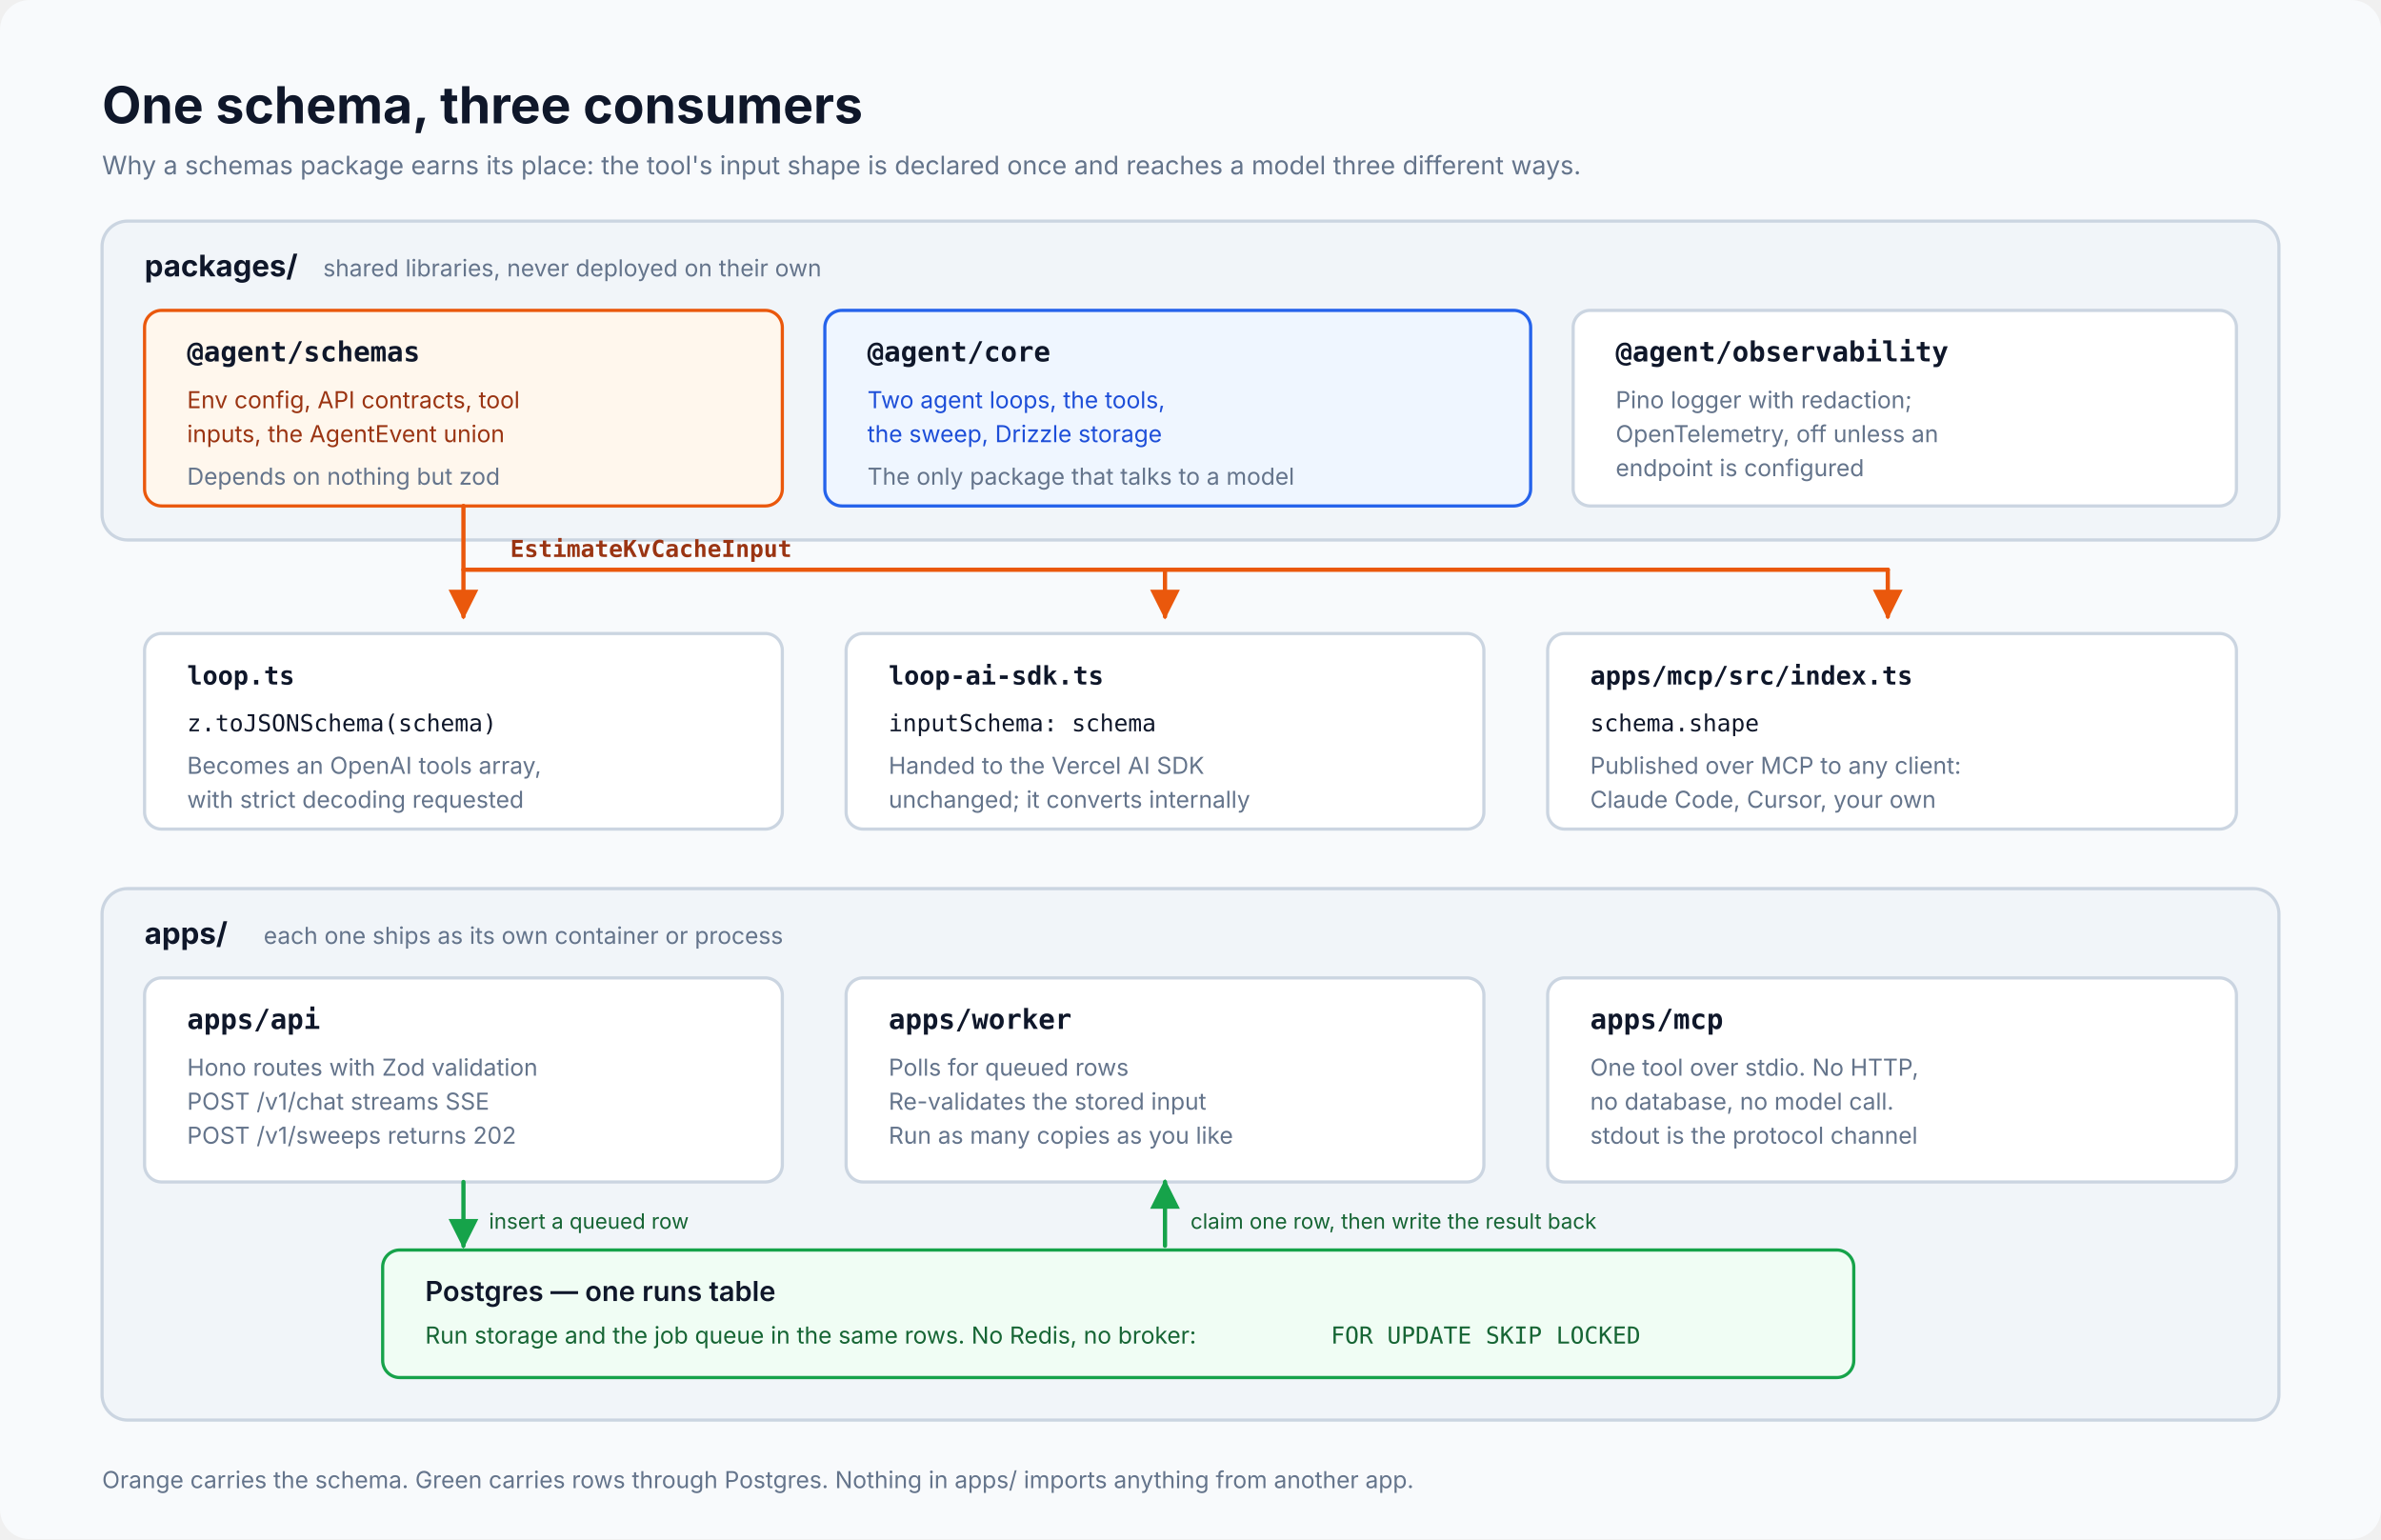
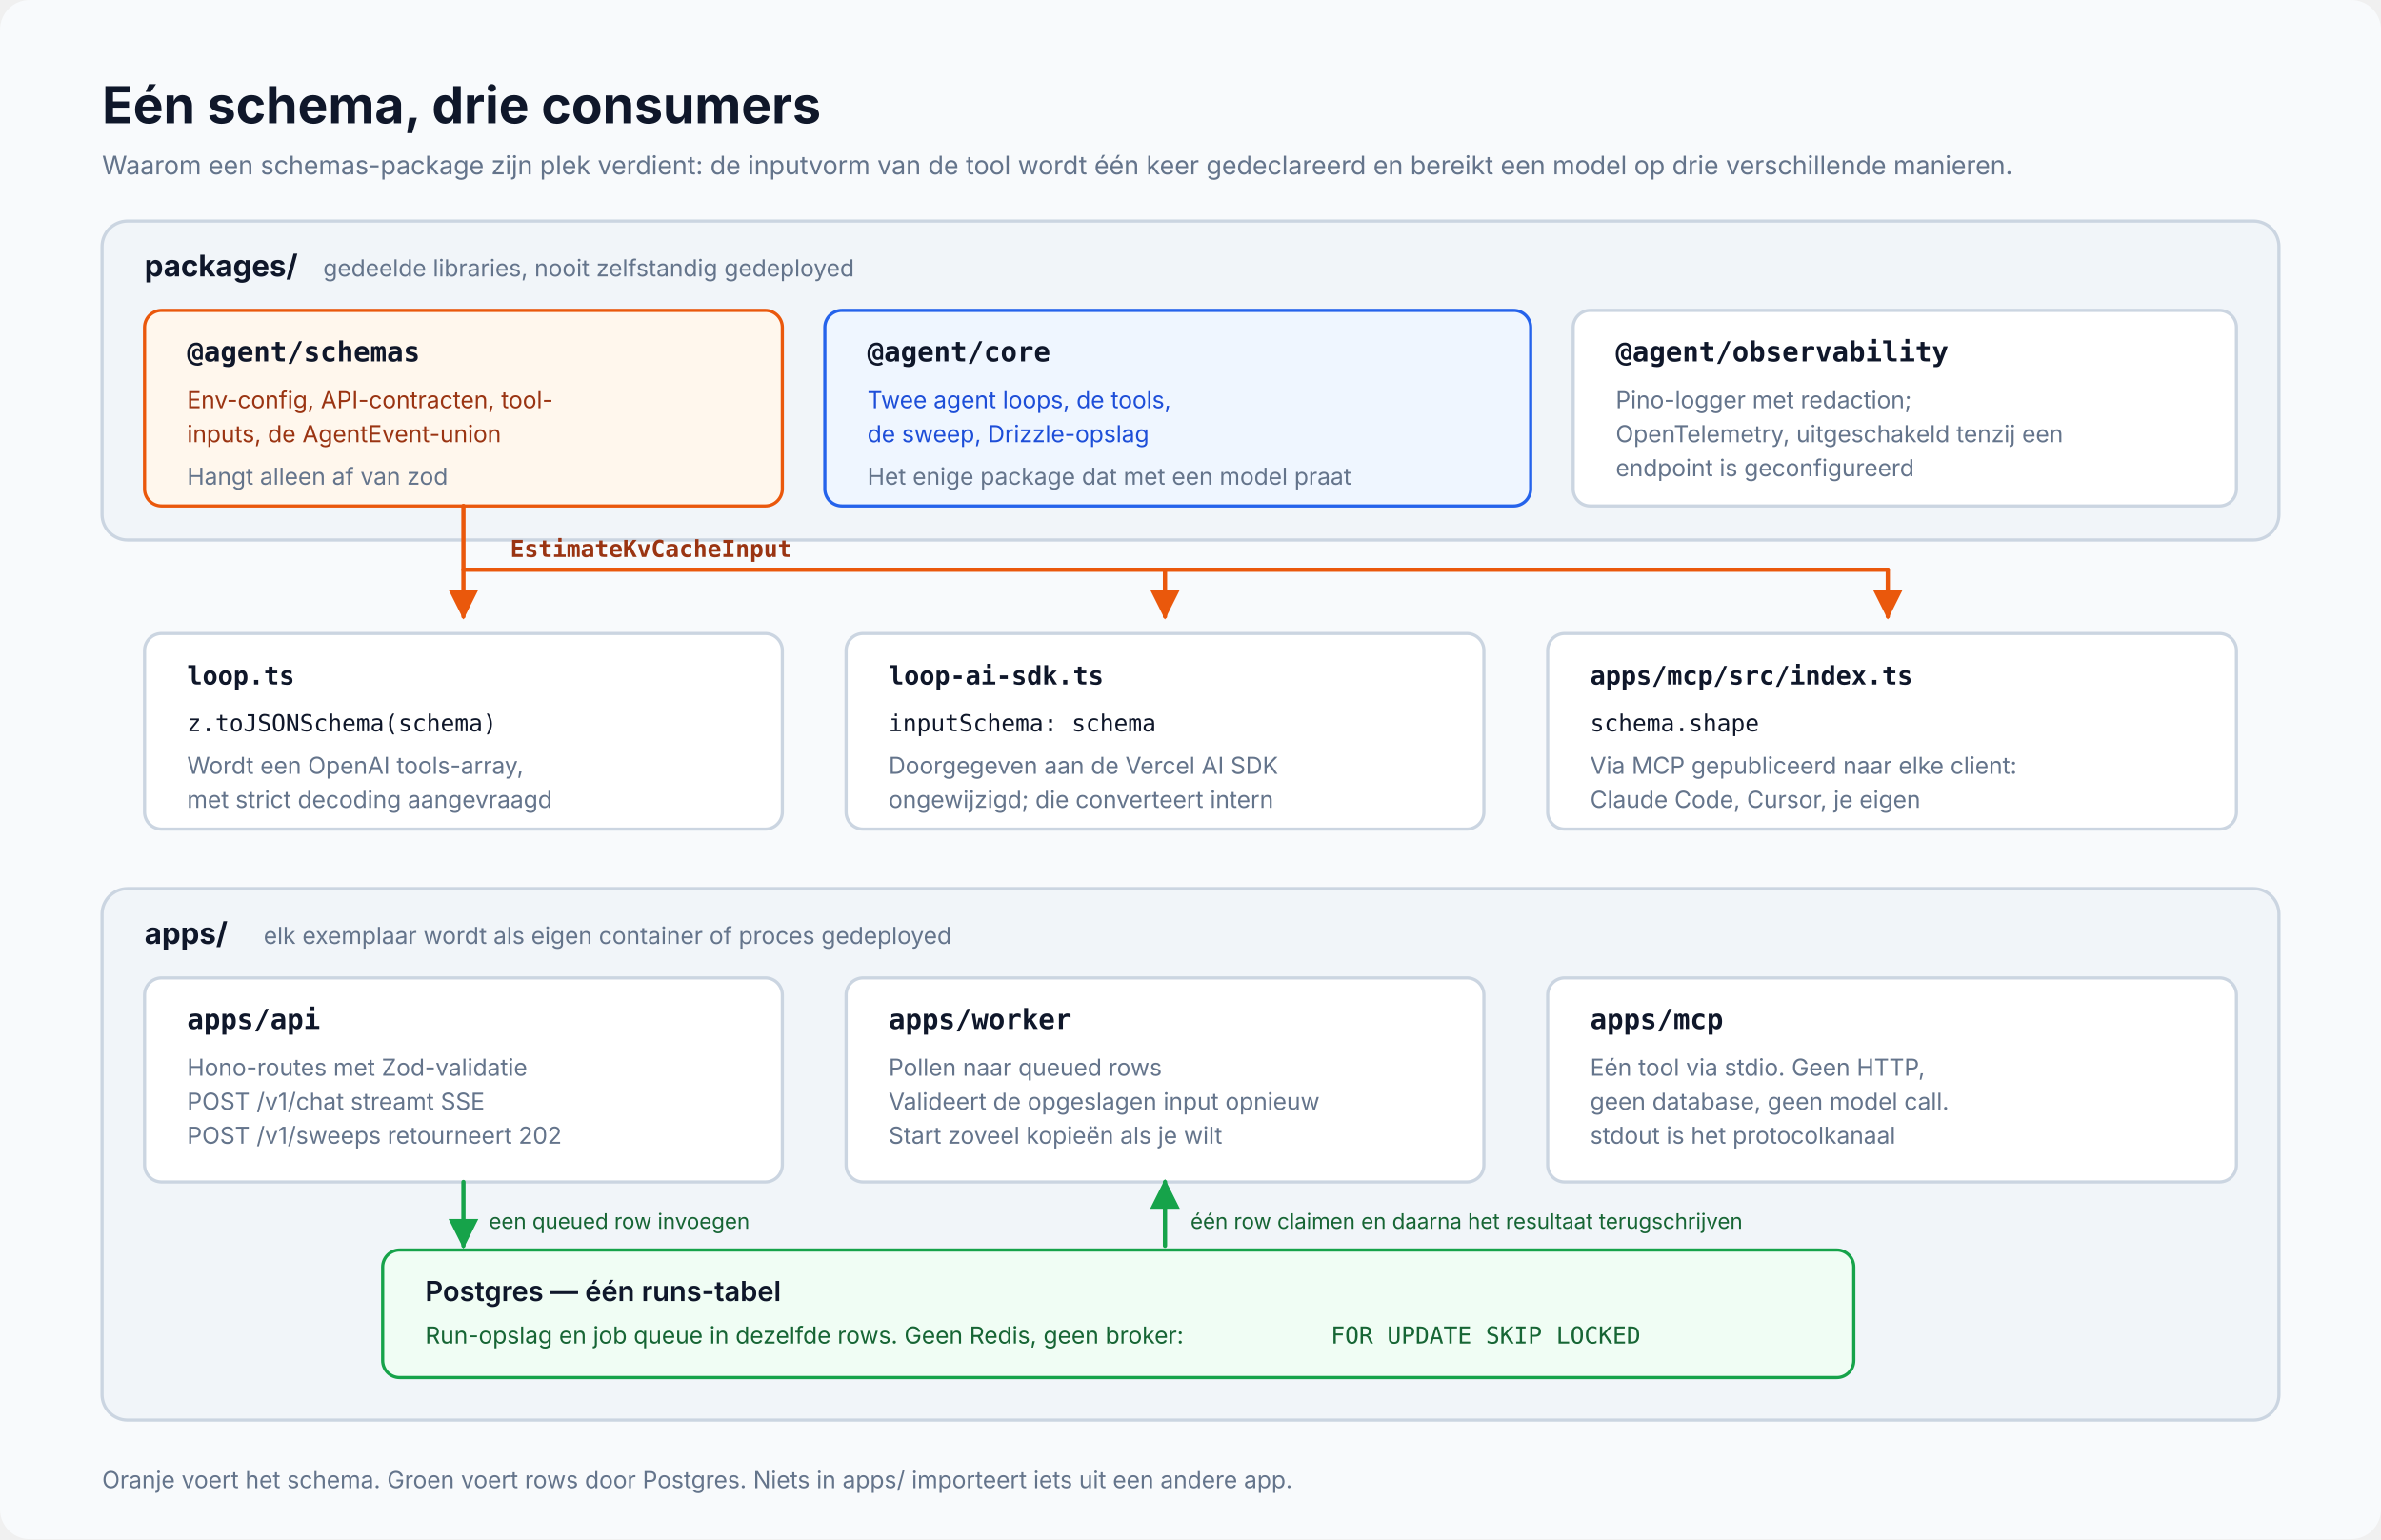
<svg xmlns="http://www.w3.org/2000/svg" viewBox="0 0 1120 724" width="1120" height="724" role="img" preserveAspectRatio="xMidYMid meet" shape-rendering="geometricPrecision" text-rendering="geometricPrecision" font-family="Inter, system-ui, sans-serif" data-visual-system="evidence-plate-v1">
  <style data-visual-system="evidence-plate-v1">
    * { animation: none !important; }
    .anim-box, .bar, .bar-text, .seq-item, .t-box, .flow { opacity: 1 !important; transform: none !important; }
    path, line, polyline { stroke-linecap: round; stroke-linejoin: round; }
  </style>
  <rect x="0" y="0" width="1120" height="724" rx="14" fill="#f8fafc" />
-   <text x="48" y="58" font-size="24" font-weight="700" fill="#0f172a">One schema, three consumers</text>
-   <text x="48" y="82" font-size="12" fill="#64748b">Why a schemas package earns its place: the tool's input shape is declared once and reaches a model three different ways.</text>
+   <text x="48" y="58" font-size="24" font-weight="700" fill="#0f172a">Eén schema, drie consumers</text>
+   <text x="48" y="82" font-size="12" fill="#64748b">Waarom een schemas-package zijn plek verdient: de inputvorm van de tool wordt één keer gedeclareerd en bereikt een model op drie verschillende manieren.</text>
  <rect x="48" y="104" width="1024" height="150" rx="12" fill="#f1f5f9" stroke="#cbd5e1" stroke-width="1.5" />
  <text x="68" y="130" font-size="14" font-weight="700" fill="#0f172a">packages/</text>
-   <text x="152" y="130" font-size="11" fill="#64748b">shared libraries, never deployed on their own</text>
+   <text x="152" y="130" font-size="11" fill="#64748b">gedeelde libraries, nooit zelfstandig gedeployed</text>
  <rect x="68" y="146" width="300" height="92" rx="8" fill="#fff7ed" stroke="#ea580c" stroke-width="1.5" />
  <text x="88" y="170" font-size="13" font-weight="600" fill="#0f172a" font-family="SFMono-Regular, Consolas, monospace">@agent/schemas</text>
-   <text x="88" y="192" font-size="11" fill="#9a3412">Env config, API contracts, tool</text>
-   <text x="88" y="208" font-size="11" fill="#9a3412">inputs, the AgentEvent union</text>
-   <text x="88" y="228" font-size="11" fill="#64748b">Depends on nothing but zod</text>
+   <text x="88" y="192" font-size="11" fill="#9a3412">Env-config, API-contracten, tool-</text>
+   <text x="88" y="208" font-size="11" fill="#9a3412">inputs, de AgentEvent-union</text>
+   <text x="88" y="228" font-size="11" fill="#64748b">Hangt alleen af van zod</text>
  <rect x="388" y="146" width="332" height="92" rx="8" fill="#eff6ff" stroke="#2563eb" stroke-width="1.5" />
  <text x="408" y="170" font-size="13" font-weight="600" fill="#0f172a" font-family="SFMono-Regular, Consolas, monospace">@agent/core</text>
-   <text x="408" y="192" font-size="11" fill="#1d4ed8">Two agent loops, the tools,</text>
-   <text x="408" y="208" font-size="11" fill="#1d4ed8">the sweep, Drizzle storage</text>
-   <text x="408" y="228" font-size="11" fill="#64748b">The only package that talks to a model</text>
+   <text x="408" y="192" font-size="11" fill="#1d4ed8">Twee agent loops, de tools,</text>
+   <text x="408" y="208" font-size="11" fill="#1d4ed8">de sweep, Drizzle-opslag</text>
+   <text x="408" y="228" font-size="11" fill="#64748b">Het enige package dat met een model praat</text>
  <rect x="740" y="146" width="312" height="92" rx="8" fill="#ffffff" stroke="#cbd5e1" stroke-width="1.5" />
  <text x="760" y="170" font-size="13" font-weight="600" fill="#0f172a" font-family="SFMono-Regular, Consolas, monospace">@agent/observability</text>
-   <text x="760" y="192" font-size="11" fill="#64748b">Pino logger with redaction;</text>
-   <text x="760" y="208" font-size="11" fill="#64748b">OpenTelemetry, off unless an</text>
-   <text x="760" y="224" font-size="11" fill="#64748b">endpoint is configured</text>
+   <text x="760" y="192" font-size="11" fill="#64748b">Pino-logger met redaction;</text>
+   <text x="760" y="208" font-size="11" fill="#64748b">OpenTelemetry, uitgeschakeld tenzij een</text>
+   <text x="760" y="224" font-size="11" fill="#64748b">endpoint is geconfigureerd</text>
  <path d="M 218 238 L 218 268 L 888 268" stroke="#ea580c" stroke-width="2" fill="none" />
  <text x="240" y="262" font-size="11" font-weight="600" font-family="SFMono-Regular, Consolas, monospace" fill="#9a3412">EstimateKvCacheInput</text>
  <path d="M 218 268 L 218 290" stroke="#ea580c" stroke-width="2" fill="none" marker-end="url(#w-warn)" />
  <path d="M 548 268 L 548 290" stroke="#ea580c" stroke-width="2" fill="none" marker-end="url(#w-warn)" />
  <path d="M 888 268 L 888 290" stroke="#ea580c" stroke-width="2" fill="none" marker-end="url(#w-warn)" />
  <rect x="68" y="298" width="300" height="92" rx="8" fill="#ffffff" stroke="#cbd5e1" stroke-width="1.5" />
  <text x="88" y="322" font-size="12" font-weight="600" fill="#0f172a" font-family="SFMono-Regular, Consolas, monospace">loop.ts</text>
  <text x="88" y="344" font-size="11" font-family="SFMono-Regular, Consolas, monospace" fill="#0f172a">z.toJSONSchema(schema)</text>
-   <text x="88" y="364" font-size="11" fill="#64748b">Becomes an OpenAI tools array,</text>
-   <text x="88" y="380" font-size="11" fill="#64748b">with strict decoding requested</text>
+   <text x="88" y="364" font-size="11" fill="#64748b">Wordt een OpenAI tools-array,</text>
+   <text x="88" y="380" font-size="11" fill="#64748b">met strict decoding aangevraagd</text>
  <rect x="398" y="298" width="300" height="92" rx="8" fill="#ffffff" stroke="#cbd5e1" stroke-width="1.5" />
  <text x="418" y="322" font-size="12" font-weight="600" fill="#0f172a" font-family="SFMono-Regular, Consolas, monospace">loop-ai-sdk.ts</text>
  <text x="418" y="344" font-size="11" font-family="SFMono-Regular, Consolas, monospace" fill="#0f172a">inputSchema: schema</text>
-   <text x="418" y="364" font-size="11" fill="#64748b">Handed to the Vercel AI SDK</text>
-   <text x="418" y="380" font-size="11" fill="#64748b">unchanged; it converts internally</text>
+   <text x="418" y="364" font-size="11" fill="#64748b">Doorgegeven aan de Vercel AI SDK</text>
+   <text x="418" y="380" font-size="11" fill="#64748b">ongewijzigd; die converteert intern</text>
  <rect x="728" y="298" width="324" height="92" rx="8" fill="#ffffff" stroke="#cbd5e1" stroke-width="1.5" />
  <text x="748" y="322" font-size="12" font-weight="600" fill="#0f172a" font-family="SFMono-Regular, Consolas, monospace">apps/mcp/src/index.ts</text>
  <text x="748" y="344" font-size="11" font-family="SFMono-Regular, Consolas, monospace" fill="#0f172a">schema.shape</text>
-   <text x="748" y="364" font-size="11" fill="#64748b">Published over MCP to any client:</text>
-   <text x="748" y="380" font-size="11" fill="#64748b">Claude Code, Cursor, your own</text>
+   <text x="748" y="364" font-size="11" fill="#64748b">Via MCP gepubliceerd naar elke client:</text>
+   <text x="748" y="380" font-size="11" fill="#64748b">Claude Code, Cursor, je eigen</text>
  <rect x="48" y="418" width="1024" height="250" rx="12" fill="#f1f5f9" stroke="#cbd5e1" stroke-width="1.5" />
  <text x="68" y="444" font-size="14" font-weight="700" fill="#0f172a">apps/</text>
-   <text x="124" y="444" font-size="11" fill="#64748b">each one ships as its own container or process</text>
+   <text x="124" y="444" font-size="11" fill="#64748b">elk exemplaar wordt als eigen container of proces gedeployed</text>
  <rect x="68" y="460" width="300" height="96" rx="8" fill="#ffffff" stroke="#cbd5e1" stroke-width="1.5" />
  <text x="88" y="484" font-size="13" font-weight="600" fill="#0f172a" font-family="SFMono-Regular, Consolas, monospace">apps/api</text>
-   <text x="88" y="506" font-size="11" fill="#64748b">Hono routes with Zod validation</text>
-   <text x="88" y="522" font-size="11" fill="#64748b">POST /v1/chat streams SSE</text>
-   <text x="88" y="538" font-size="11" fill="#64748b">POST /v1/sweeps returns 202</text>
+   <text x="88" y="506" font-size="11" fill="#64748b">Hono-routes met Zod-validatie</text>
+   <text x="88" y="522" font-size="11" fill="#64748b">POST /v1/chat streamt SSE</text>
+   <text x="88" y="538" font-size="11" fill="#64748b">POST /v1/sweeps retourneert 202</text>
  <rect x="398" y="460" width="300" height="96" rx="8" fill="#ffffff" stroke="#cbd5e1" stroke-width="1.5" />
  <text x="418" y="484" font-size="13" font-weight="600" fill="#0f172a" font-family="SFMono-Regular, Consolas, monospace">apps/worker</text>
-   <text x="418" y="506" font-size="11" fill="#64748b">Polls for queued rows</text>
-   <text x="418" y="522" font-size="11" fill="#64748b">Re-validates the stored input</text>
-   <text x="418" y="538" font-size="11" fill="#64748b">Run as many copies as you like</text>
+   <text x="418" y="506" font-size="11" fill="#64748b">Pollen naar queued rows</text>
+   <text x="418" y="522" font-size="11" fill="#64748b">Valideert de opgeslagen input opnieuw</text>
+   <text x="418" y="538" font-size="11" fill="#64748b">Start zoveel kopieën als je wilt</text>
  <rect x="728" y="460" width="324" height="96" rx="8" fill="#ffffff" stroke="#cbd5e1" stroke-width="1.5" />
  <text x="748" y="484" font-size="13" font-weight="600" fill="#0f172a" font-family="SFMono-Regular, Consolas, monospace">apps/mcp</text>
-   <text x="748" y="506" font-size="11" fill="#64748b">One tool over stdio. No HTTP,</text>
-   <text x="748" y="522" font-size="11" fill="#64748b">no database, no model call.</text>
-   <text x="748" y="538" font-size="11" fill="#64748b">stdout is the protocol channel</text>
+   <text x="748" y="506" font-size="11" fill="#64748b">Eén tool via stdio. Geen HTTP,</text>
+   <text x="748" y="522" font-size="11" fill="#64748b">geen database, geen model call.</text>
+   <text x="748" y="538" font-size="11" fill="#64748b">stdout is het protocolkanaal</text>
  <path d="M 218 556 L 218 586" stroke="#16a34a" stroke-width="2" fill="none" marker-end="url(#w-ok)" />
-   <text x="230" y="578" font-size="10" fill="#166534">insert a queued row</text>
+   <text x="230" y="578" font-size="10" fill="#166534">een queued row invoegen</text>
  <path d="M 548 586 L 548 556" stroke="#16a34a" stroke-width="2" fill="none" marker-end="url(#w-ok)" />
-   <text x="560" y="578" font-size="10" fill="#166534">claim one row, then write the result back</text>
+   <text x="560" y="578" font-size="10" fill="#166534">één row claimen en daarna het resultaat terugschrijven</text>
  <rect x="180" y="588" width="692" height="60" rx="8" fill="#f0fdf4" stroke="#16a34a" stroke-width="1.5" />
-   <text x="200" y="612" font-size="13" font-weight="600" fill="#0f172a">Postgres — one runs table</text>
-   <text x="200" y="632" font-size="11" fill="#166534">Run storage and the job queue in the same rows. No Redis, no broker:</text>
+   <text x="200" y="612" font-size="13" font-weight="600" fill="#0f172a">Postgres — één runs-tabel</text>
+   <text x="200" y="632" font-size="11" fill="#166534">Run-opslag en job queue in dezelfde rows. Geen Redis, geen broker:</text>
  <text x="626" y="632" font-size="11" font-family="SFMono-Regular, Consolas, monospace" fill="#166534">FOR UPDATE SKIP LOCKED</text>
-   <text x="48" y="700" font-size="11" fill="#64748b">Orange carries the schema. Green carries rows through Postgres. Nothing in apps/ imports anything from another app.</text>
+   <text x="48" y="700" font-size="11" fill="#64748b">Oranje voert het schema. Groen voert rows door Postgres. Niets in apps/ importeert iets uit een andere app.</text>
  <defs>
    <marker id="w-warn" viewBox="0 0 10 10" refX="9" refY="5" markerWidth="7" markerHeight="7" orient="auto-start-reverse">
      <path d="M 0 0 L 10 5 L 0 10 z" fill="#ea580c" />
    </marker>
    <marker id="w-ok" viewBox="0 0 10 10" refX="9" refY="5" markerWidth="7" markerHeight="7" orient="auto-start-reverse">
      <path d="M 0 0 L 10 5 L 0 10 z" fill="#16a34a" />
    </marker>
  </defs>
</svg>
